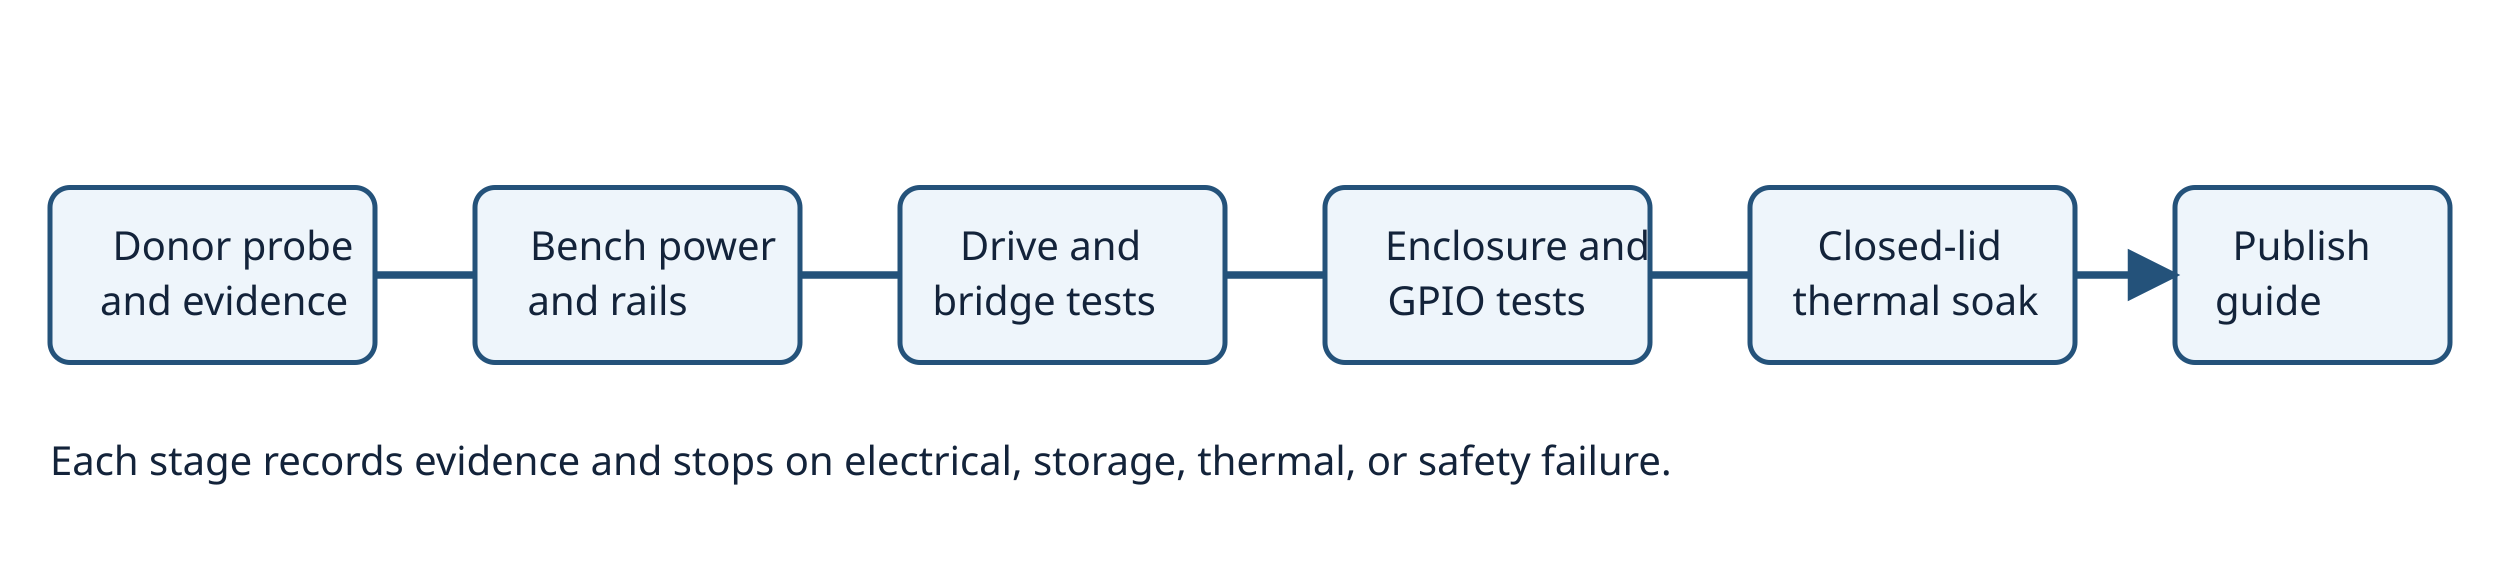
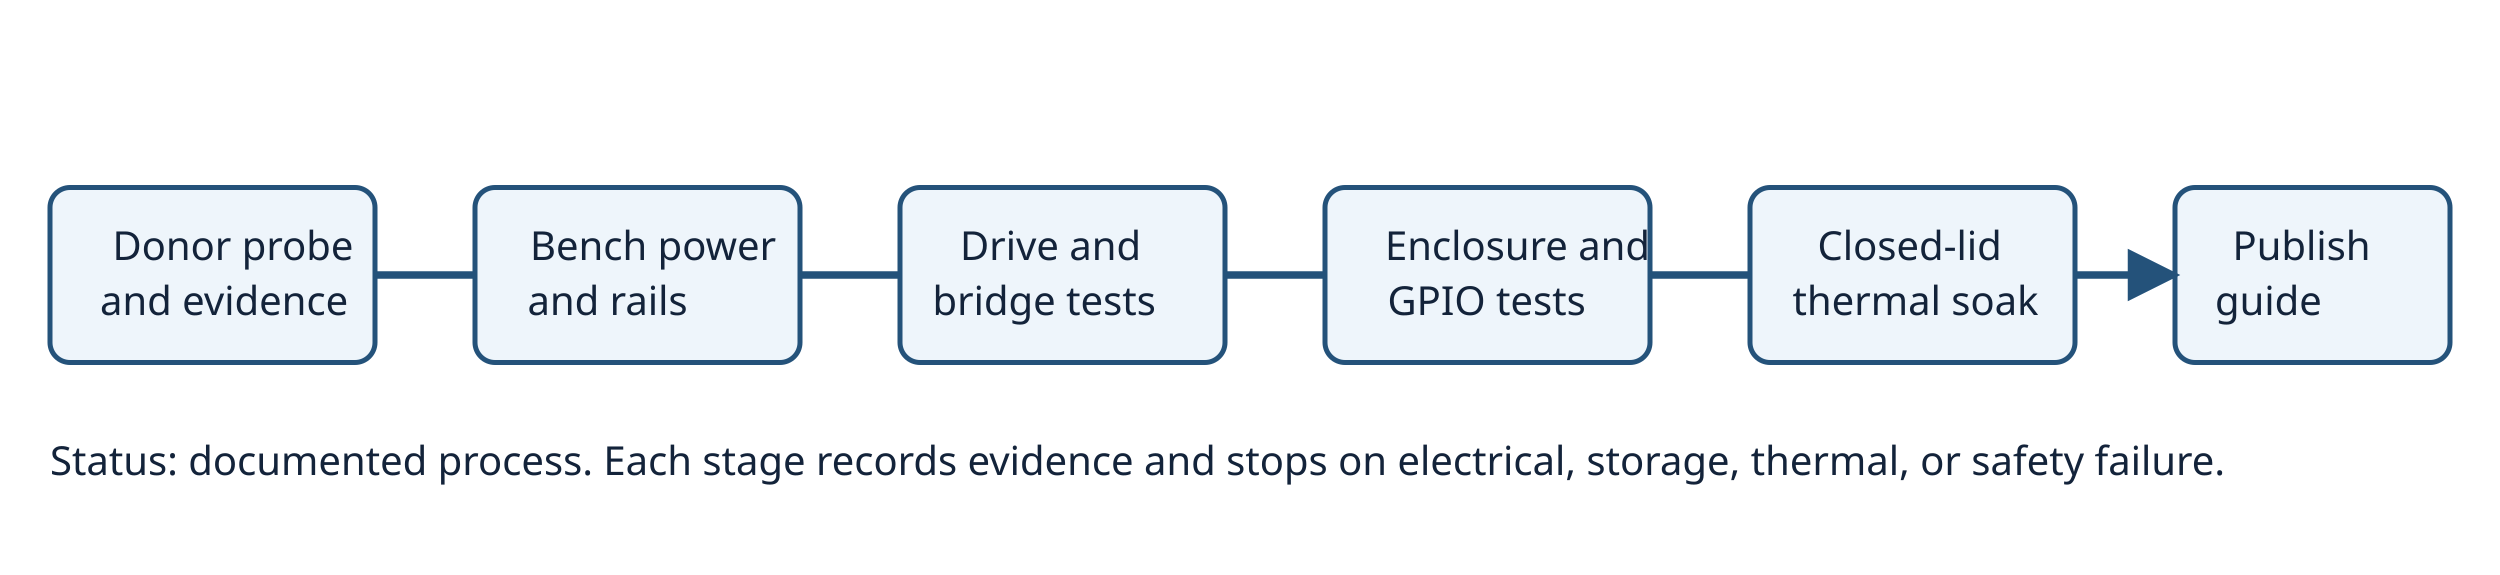
<svg xmlns="http://www.w3.org/2000/svg" width="1000" height="230" viewBox="0 0 1000 230" role="img" aria-labelledby="title desc">
  <style>text{font-family:sans-serif;font-size:16px;fill:#13233a}.box{fill:#eef5fb;stroke:#24527a;stroke-width:2}.line{stroke:#24527a;stroke-width:3;fill:none;marker-end:url(#arrow)}</style>
  <defs>
    <marker id="arrow" viewBox="0 0 10 10" refX="9" refY="5" markerWidth="7" markerHeight="7" orient="auto">
      <path d="M0 0L10 5L0 10z" fill="#24527a" />
    </marker>
  </defs>
  <rect class="box" x="20" y="75" width="130" height="70" rx="8" />
  <text x="45" y="104">Donor probe</text>
  <text x="40" y="126">and evidence</text>
  <rect class="box" x="190" y="75" width="130" height="70" rx="8" />
  <text x="212" y="104">Bench power</text>
  <text x="211" y="126">and rails</text>
  <rect class="box" x="360" y="75" width="130" height="70" rx="8" />
  <text x="384" y="104">Drive and</text>
  <text x="373" y="126">bridge tests</text>
  <rect class="box" x="530" y="75" width="130" height="70" rx="8" />
  <text x="554" y="104">Enclosure and</text>
  <text x="555" y="126">GPIO tests</text>
  <rect class="box" x="700" y="75" width="130" height="70" rx="8" />
  <text x="727" y="104">Closed-lid</text>
  <text x="717" y="126">thermal soak</text>
  <rect class="box" x="870" y="75" width="110" height="70" rx="8" />
  <text x="893" y="104">Publish</text>
  <text x="886" y="126">guide</text>
  <path class="line" d="M150 110H190M320 110H360M490 110H530M660 110H700M830 110H870" />
-   <text x="20" y="190">Each stage records evidence and stops on electrical, storage, thermal, or safety failure.</text>
+   <text x="20" y="190">Status: documented process. Each stage records evidence and stops on electrical, storage, thermal, or safety failure.</text>
</svg>
